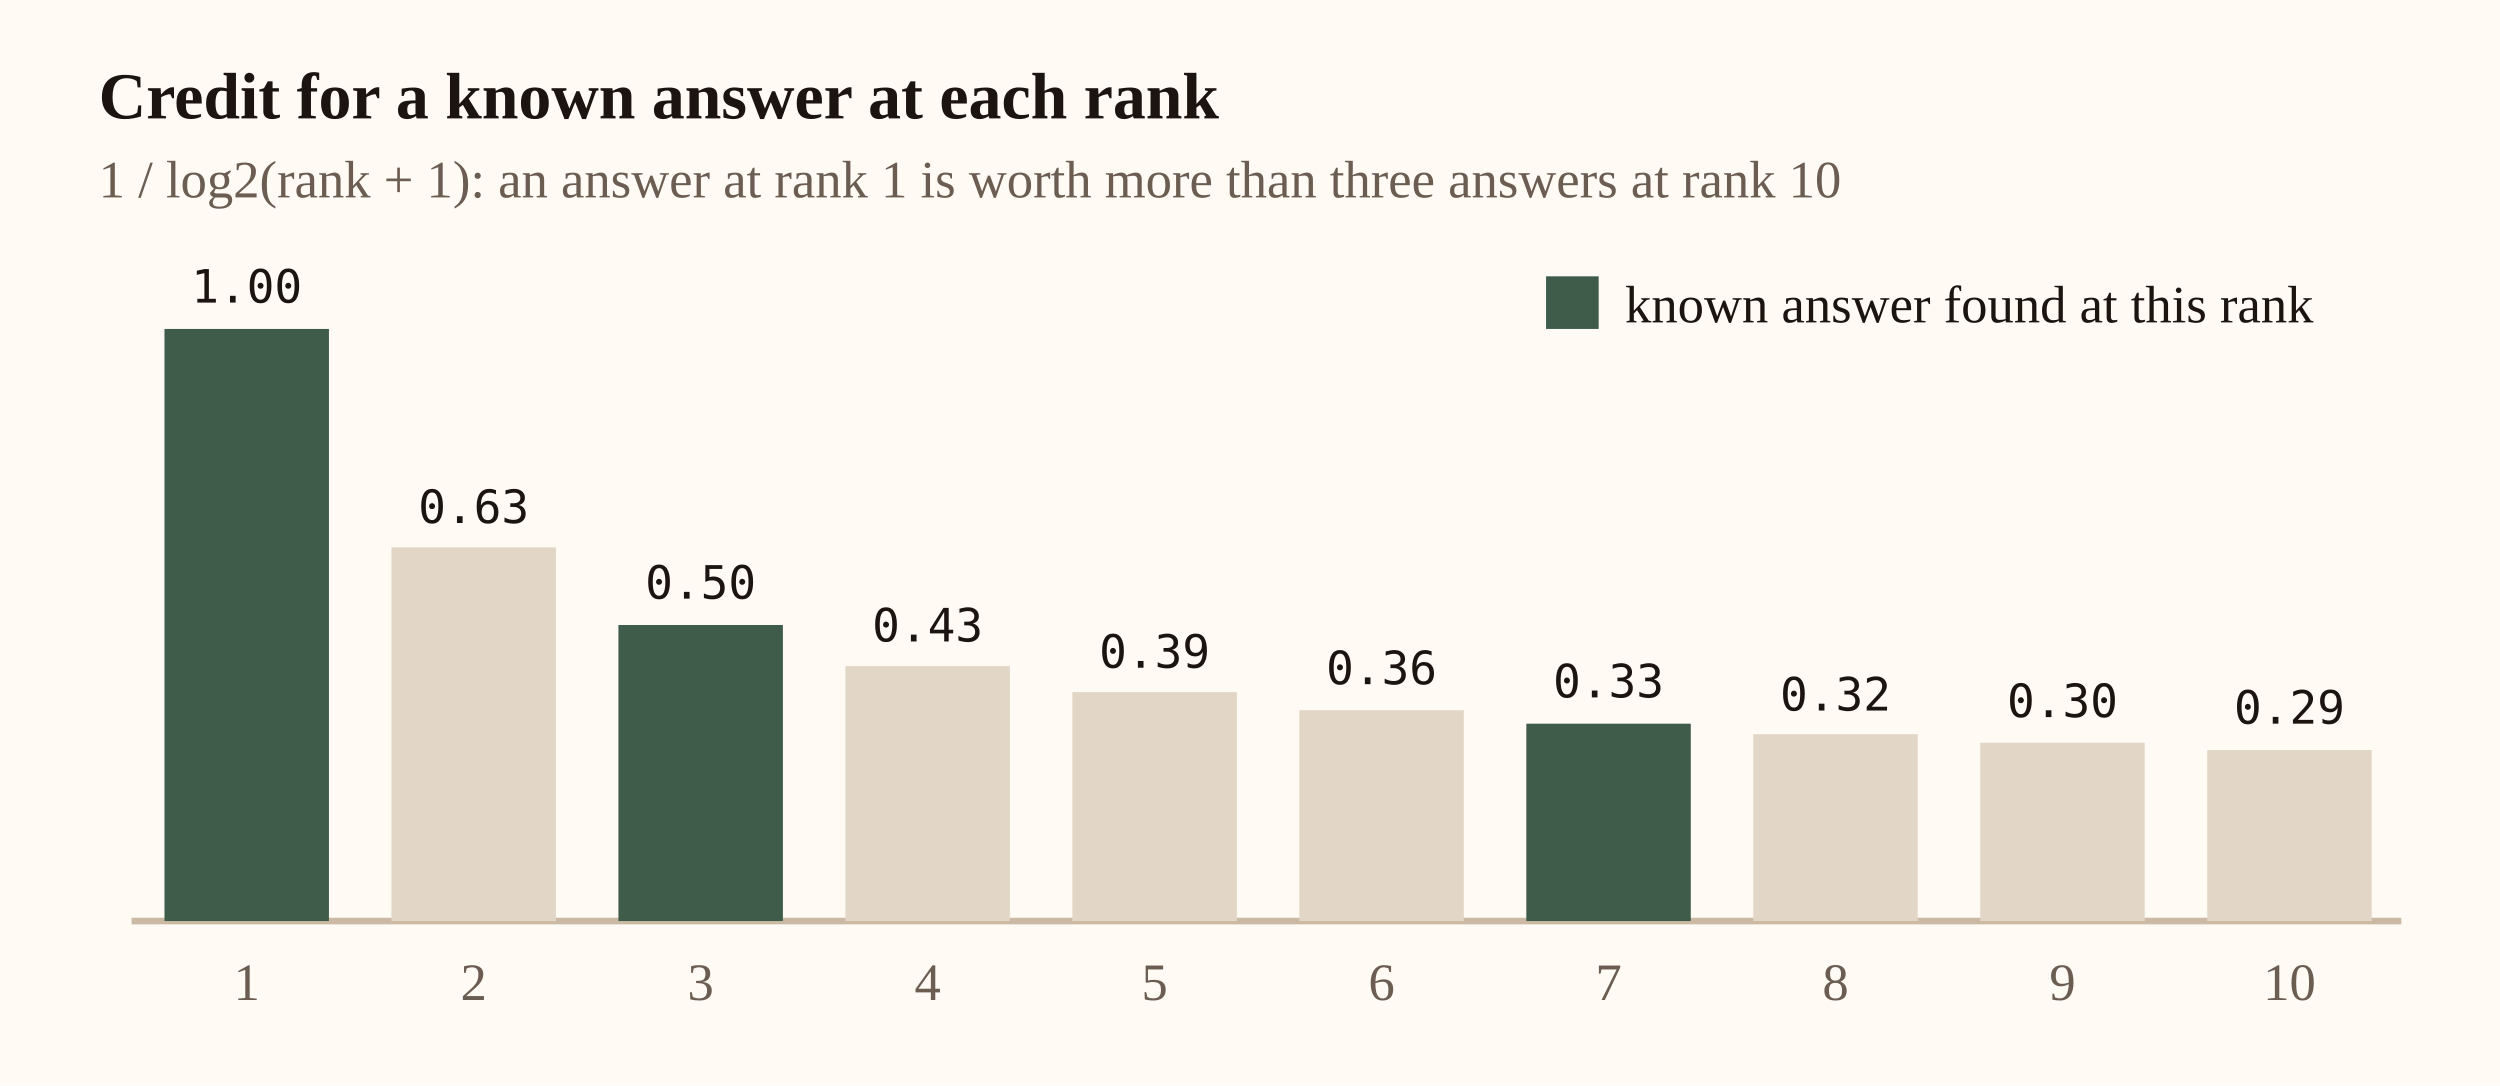
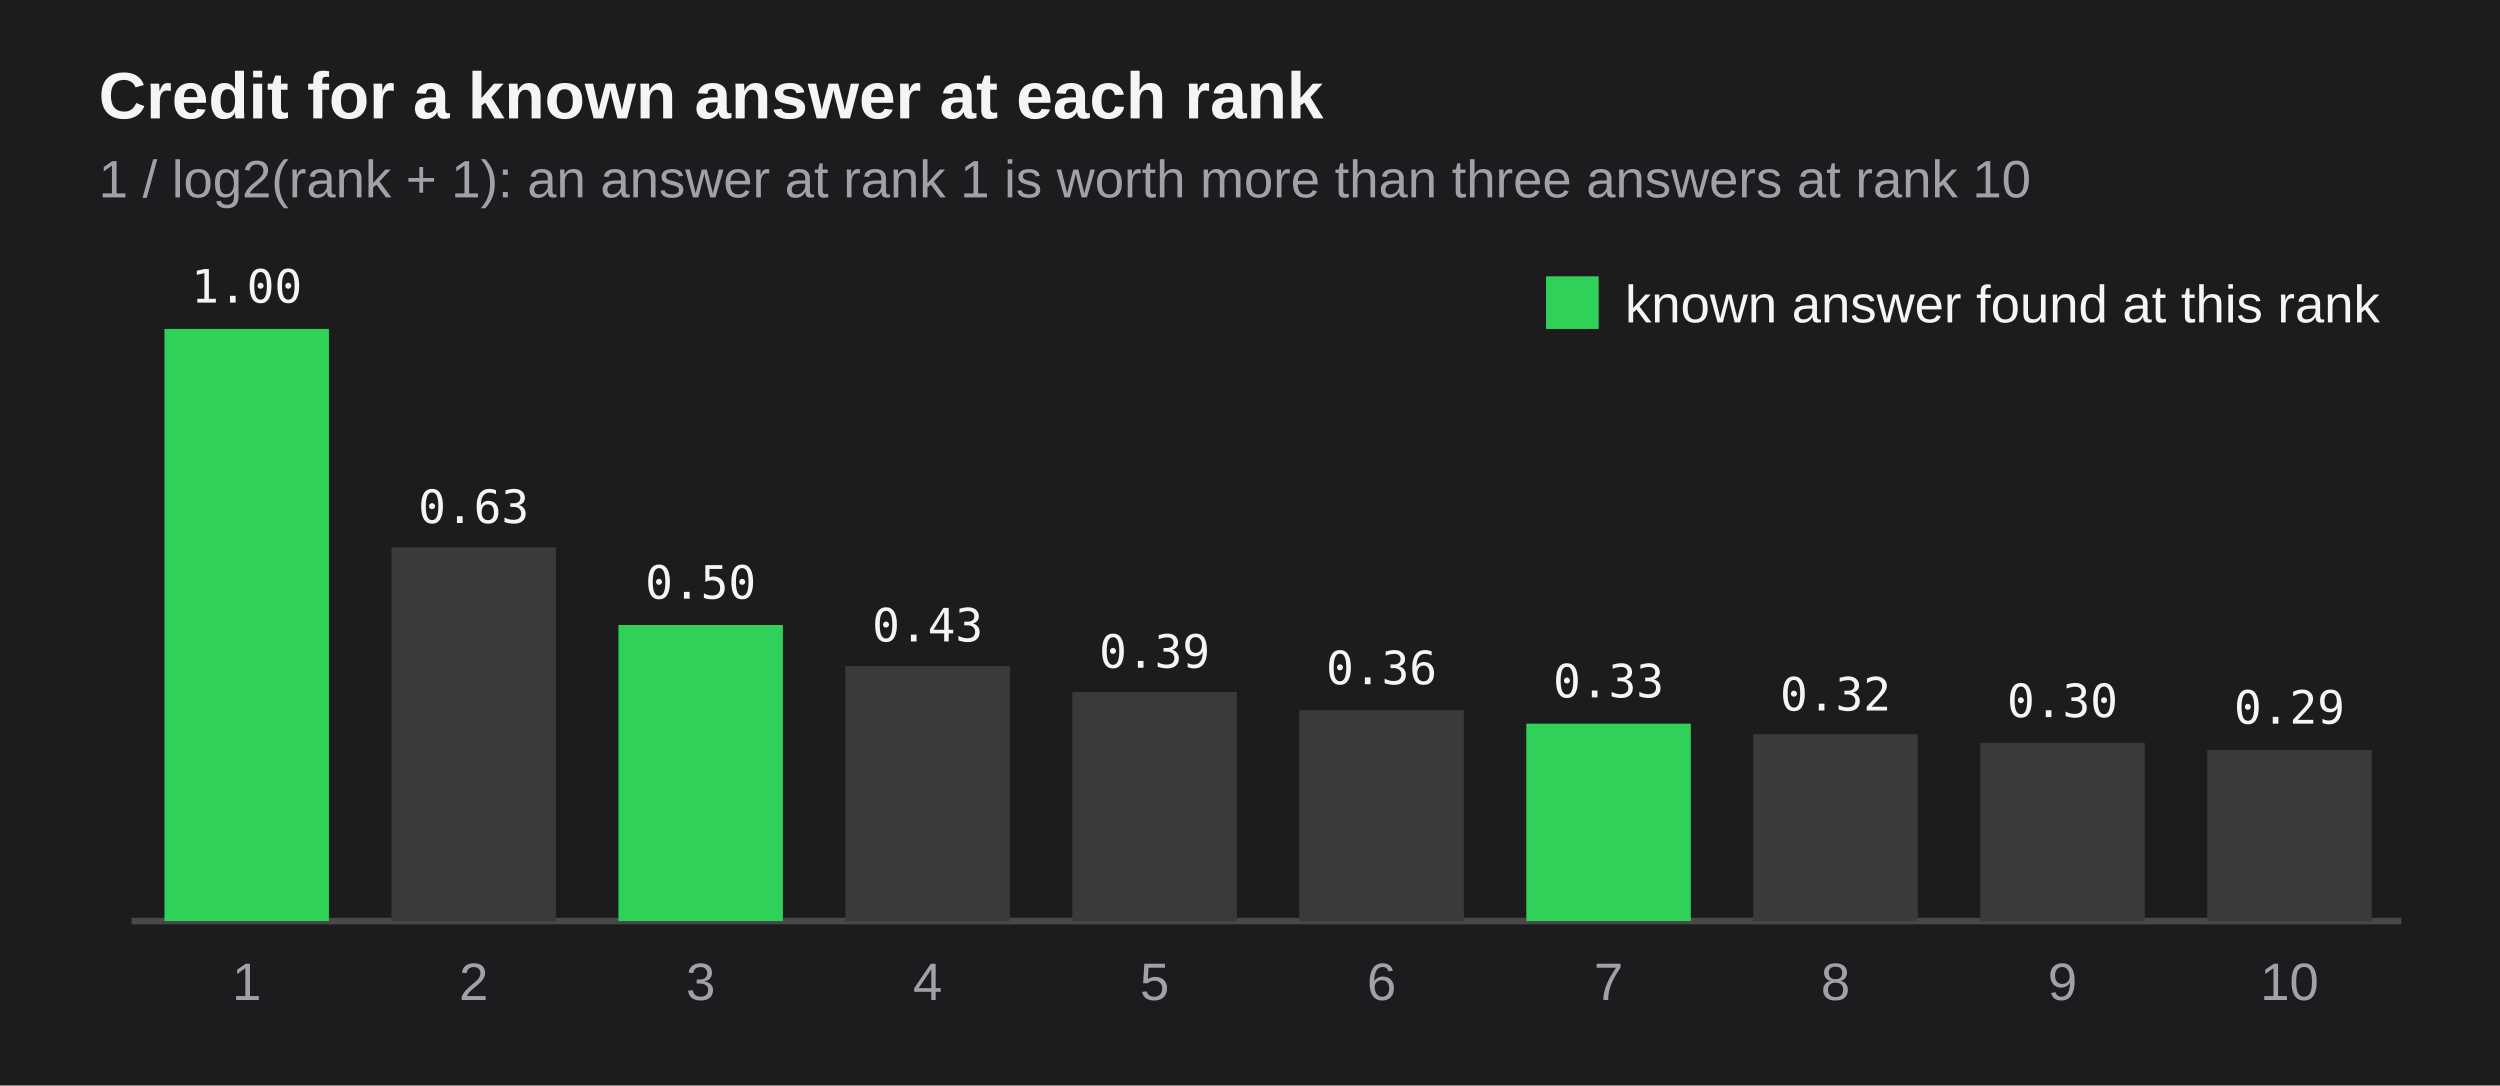
<svg xmlns="http://www.w3.org/2000/svg" viewBox="0 0 760 330" role="img" aria-labelledby="t d">
-   <rect width="760" height="330" fill="#fffbf4" />
-   <g font-family="Source Sans 3, Helvetica Neue, sans-serif" fill="#1c1410">
+   <rect width="760" height="330" fill="#1c1c1e" />
+   <g font-family="system-ui, BlinkMacSystemFont, Helvetica Neue, Arial, sans-serif" fill="#f5f5f7">
    <text x="30" y="36" font-size="20" font-weight="600">Credit for a known answer at each rank</text>
-     <text x="30" y="60" font-size="16" fill="#6b5d52">1 / log2(rank + 1): an answer at rank 1 is worth more than three answers at rank 10</text>
+     <text x="30" y="60" font-size="16" fill="#a1a1a6">1 / log2(rank + 1): an answer at rank 1 is worth more than three answers at rank 10</text>
  </g>
  <g transform="translate(40 280)">
-     <line x1="0" y1="0" x2="690" y2="0" stroke="#cbb9a4" stroke-width="2" />
-     <rect x="10" y="-180" width="50" height="180" fill="#3f5c4b" />
-     <rect x="79" y="-113.6" width="50" height="113.6" fill="#e2d6c6" />
-     <rect x="148" y="-90" width="50" height="90" fill="#3f5c4b" />
-     <rect x="217" y="-77.5" width="50" height="77.5" fill="#e2d6c6" />
-     <rect x="286" y="-69.6" width="50" height="69.6" fill="#e2d6c6" />
-     <rect x="355" y="-64.1" width="50" height="64.1" fill="#e2d6c6" />
-     <rect x="424" y="-60" width="50" height="60" fill="#3f5c4b" />
-     <rect x="493" y="-56.8" width="50" height="56.8" fill="#e2d6c6" />
-     <rect x="562" y="-54.2" width="50" height="54.2" fill="#e2d6c6" />
-     <rect x="631" y="-52" width="50" height="52" fill="#e2d6c6" />
-     <g font-family="IBM Plex Mono, Menlo, monospace" font-size="14" fill="#1c1410" text-anchor="middle">
+     <line x1="0" y1="0" x2="690" y2="0" stroke="#48484a" stroke-width="2" />
+     <rect x="10" y="-180" width="50" height="180" fill="#30d158" />
+     <rect x="79" y="-113.6" width="50" height="113.6" fill="#3a3a3c" />
+     <rect x="148" y="-90" width="50" height="90" fill="#30d158" />
+     <rect x="217" y="-77.5" width="50" height="77.5" fill="#3a3a3c" />
+     <rect x="286" y="-69.6" width="50" height="69.6" fill="#3a3a3c" />
+     <rect x="355" y="-64.1" width="50" height="64.1" fill="#3a3a3c" />
+     <rect x="424" y="-60" width="50" height="60" fill="#30d158" />
+     <rect x="493" y="-56.8" width="50" height="56.8" fill="#3a3a3c" />
+     <rect x="562" y="-54.2" width="50" height="54.2" fill="#3a3a3c" />
+     <rect x="631" y="-52" width="50" height="52" fill="#3a3a3c" />
+     <g font-family="SF Mono, Menlo, monospace" font-size="14" fill="#f5f5f7" text-anchor="middle">
      <text x="35" y="-188">1.00</text>
      <text x="104" y="-121">0.63</text>
      <text x="173" y="-98">0.50</text>
      <text x="242" y="-85">0.43</text>
      <text x="311" y="-77">0.39</text>
      <text x="380" y="-72">0.36</text>
      <text x="449" y="-68">0.33</text>
      <text x="518" y="-64">0.32</text>
      <text x="587" y="-62">0.30</text>
      <text x="656" y="-60">0.29</text>
    </g>
-     <g font-family="Source Sans 3, Helvetica Neue, sans-serif" font-size="16" fill="#6b5d52" text-anchor="middle">
+     <g font-family="system-ui, BlinkMacSystemFont, Helvetica Neue, Arial, sans-serif" font-size="16" fill="#a1a1a6" text-anchor="middle">
      <text x="35" y="24">1</text>
      <text x="104" y="24">2</text>
      <text x="173" y="24">3</text>
      <text x="242" y="24">4</text>
      <text x="311" y="24">5</text>
      <text x="380" y="24">6</text>
      <text x="449" y="24">7</text>
      <text x="518" y="24">8</text>
      <text x="587" y="24">9</text>
      <text x="656" y="24">10</text>
    </g>
  </g>
-   <g font-family="Source Sans 3, Helvetica Neue, sans-serif" font-size="16">
-     <rect x="470" y="84" width="16" height="16" fill="#3f5c4b" />
-     <text x="494" y="98" fill="#1c1410">known answer found at this rank</text>
+   <g font-family="system-ui, BlinkMacSystemFont, Helvetica Neue, Arial, sans-serif" font-size="16">
+     <rect x="470" y="84" width="16" height="16" fill="#30d158" />
+     <text x="494" y="98" fill="#f5f5f7">known answer found at this rank</text>
  </g>
</svg>
